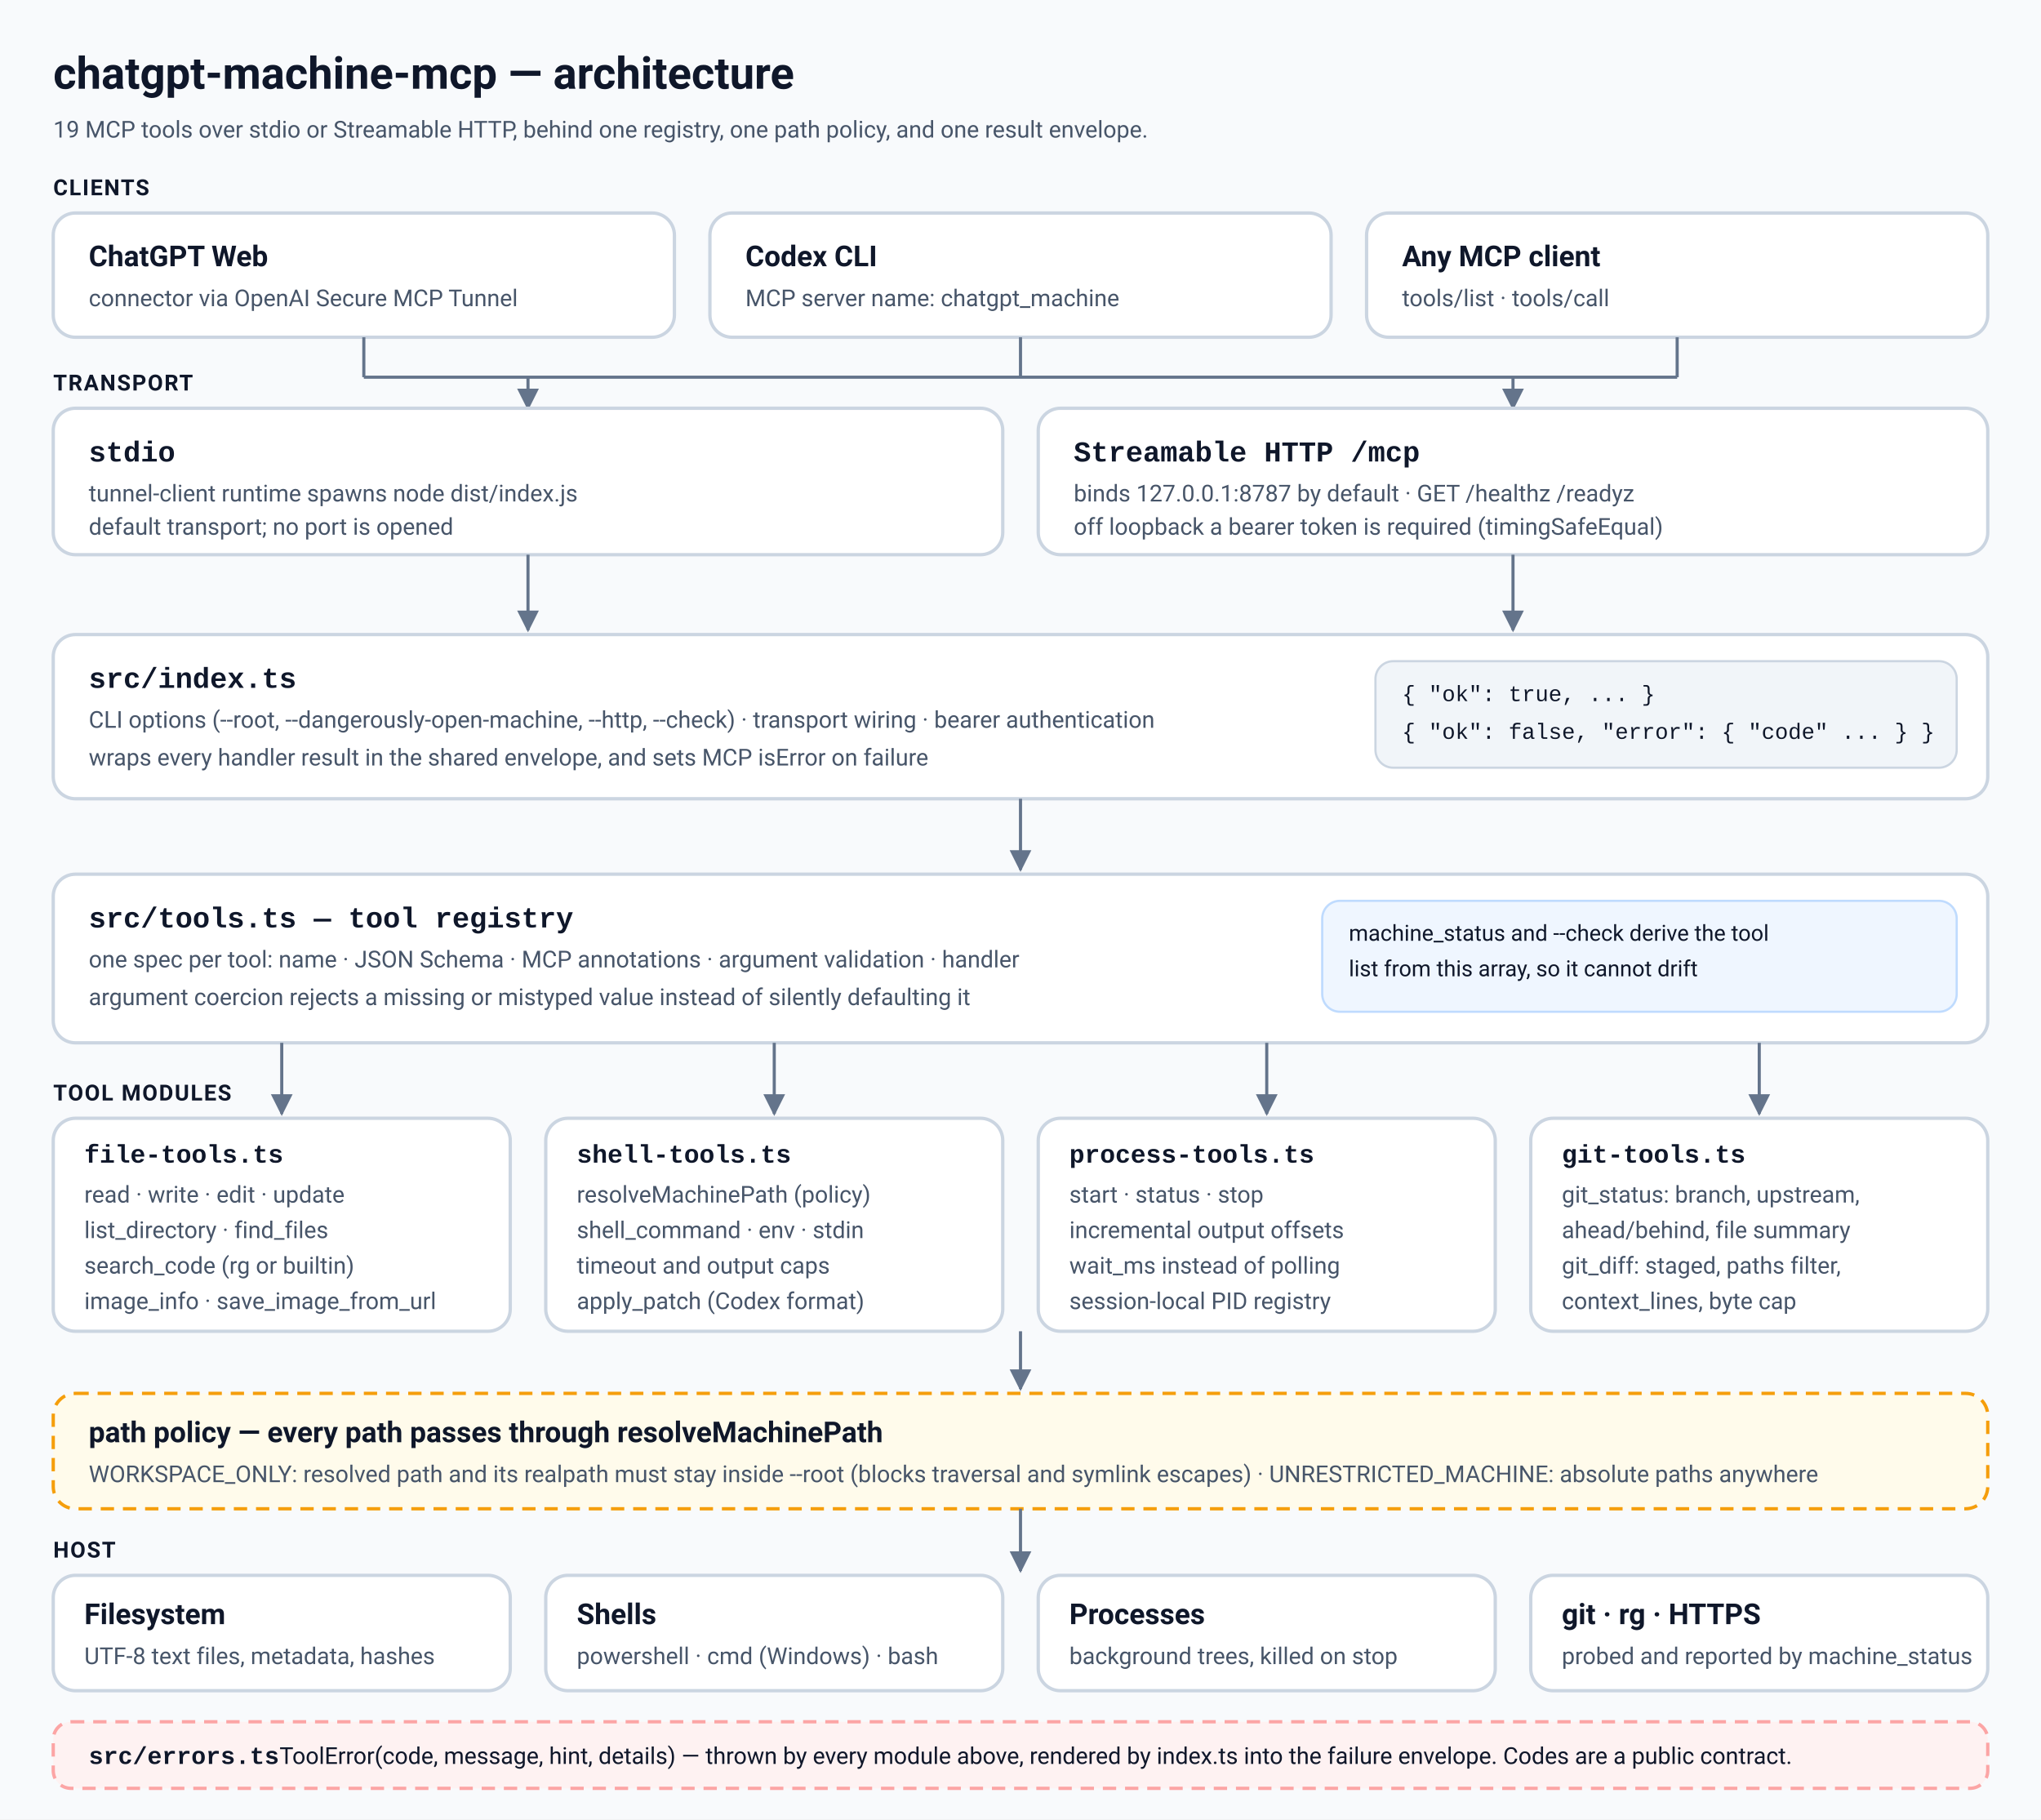
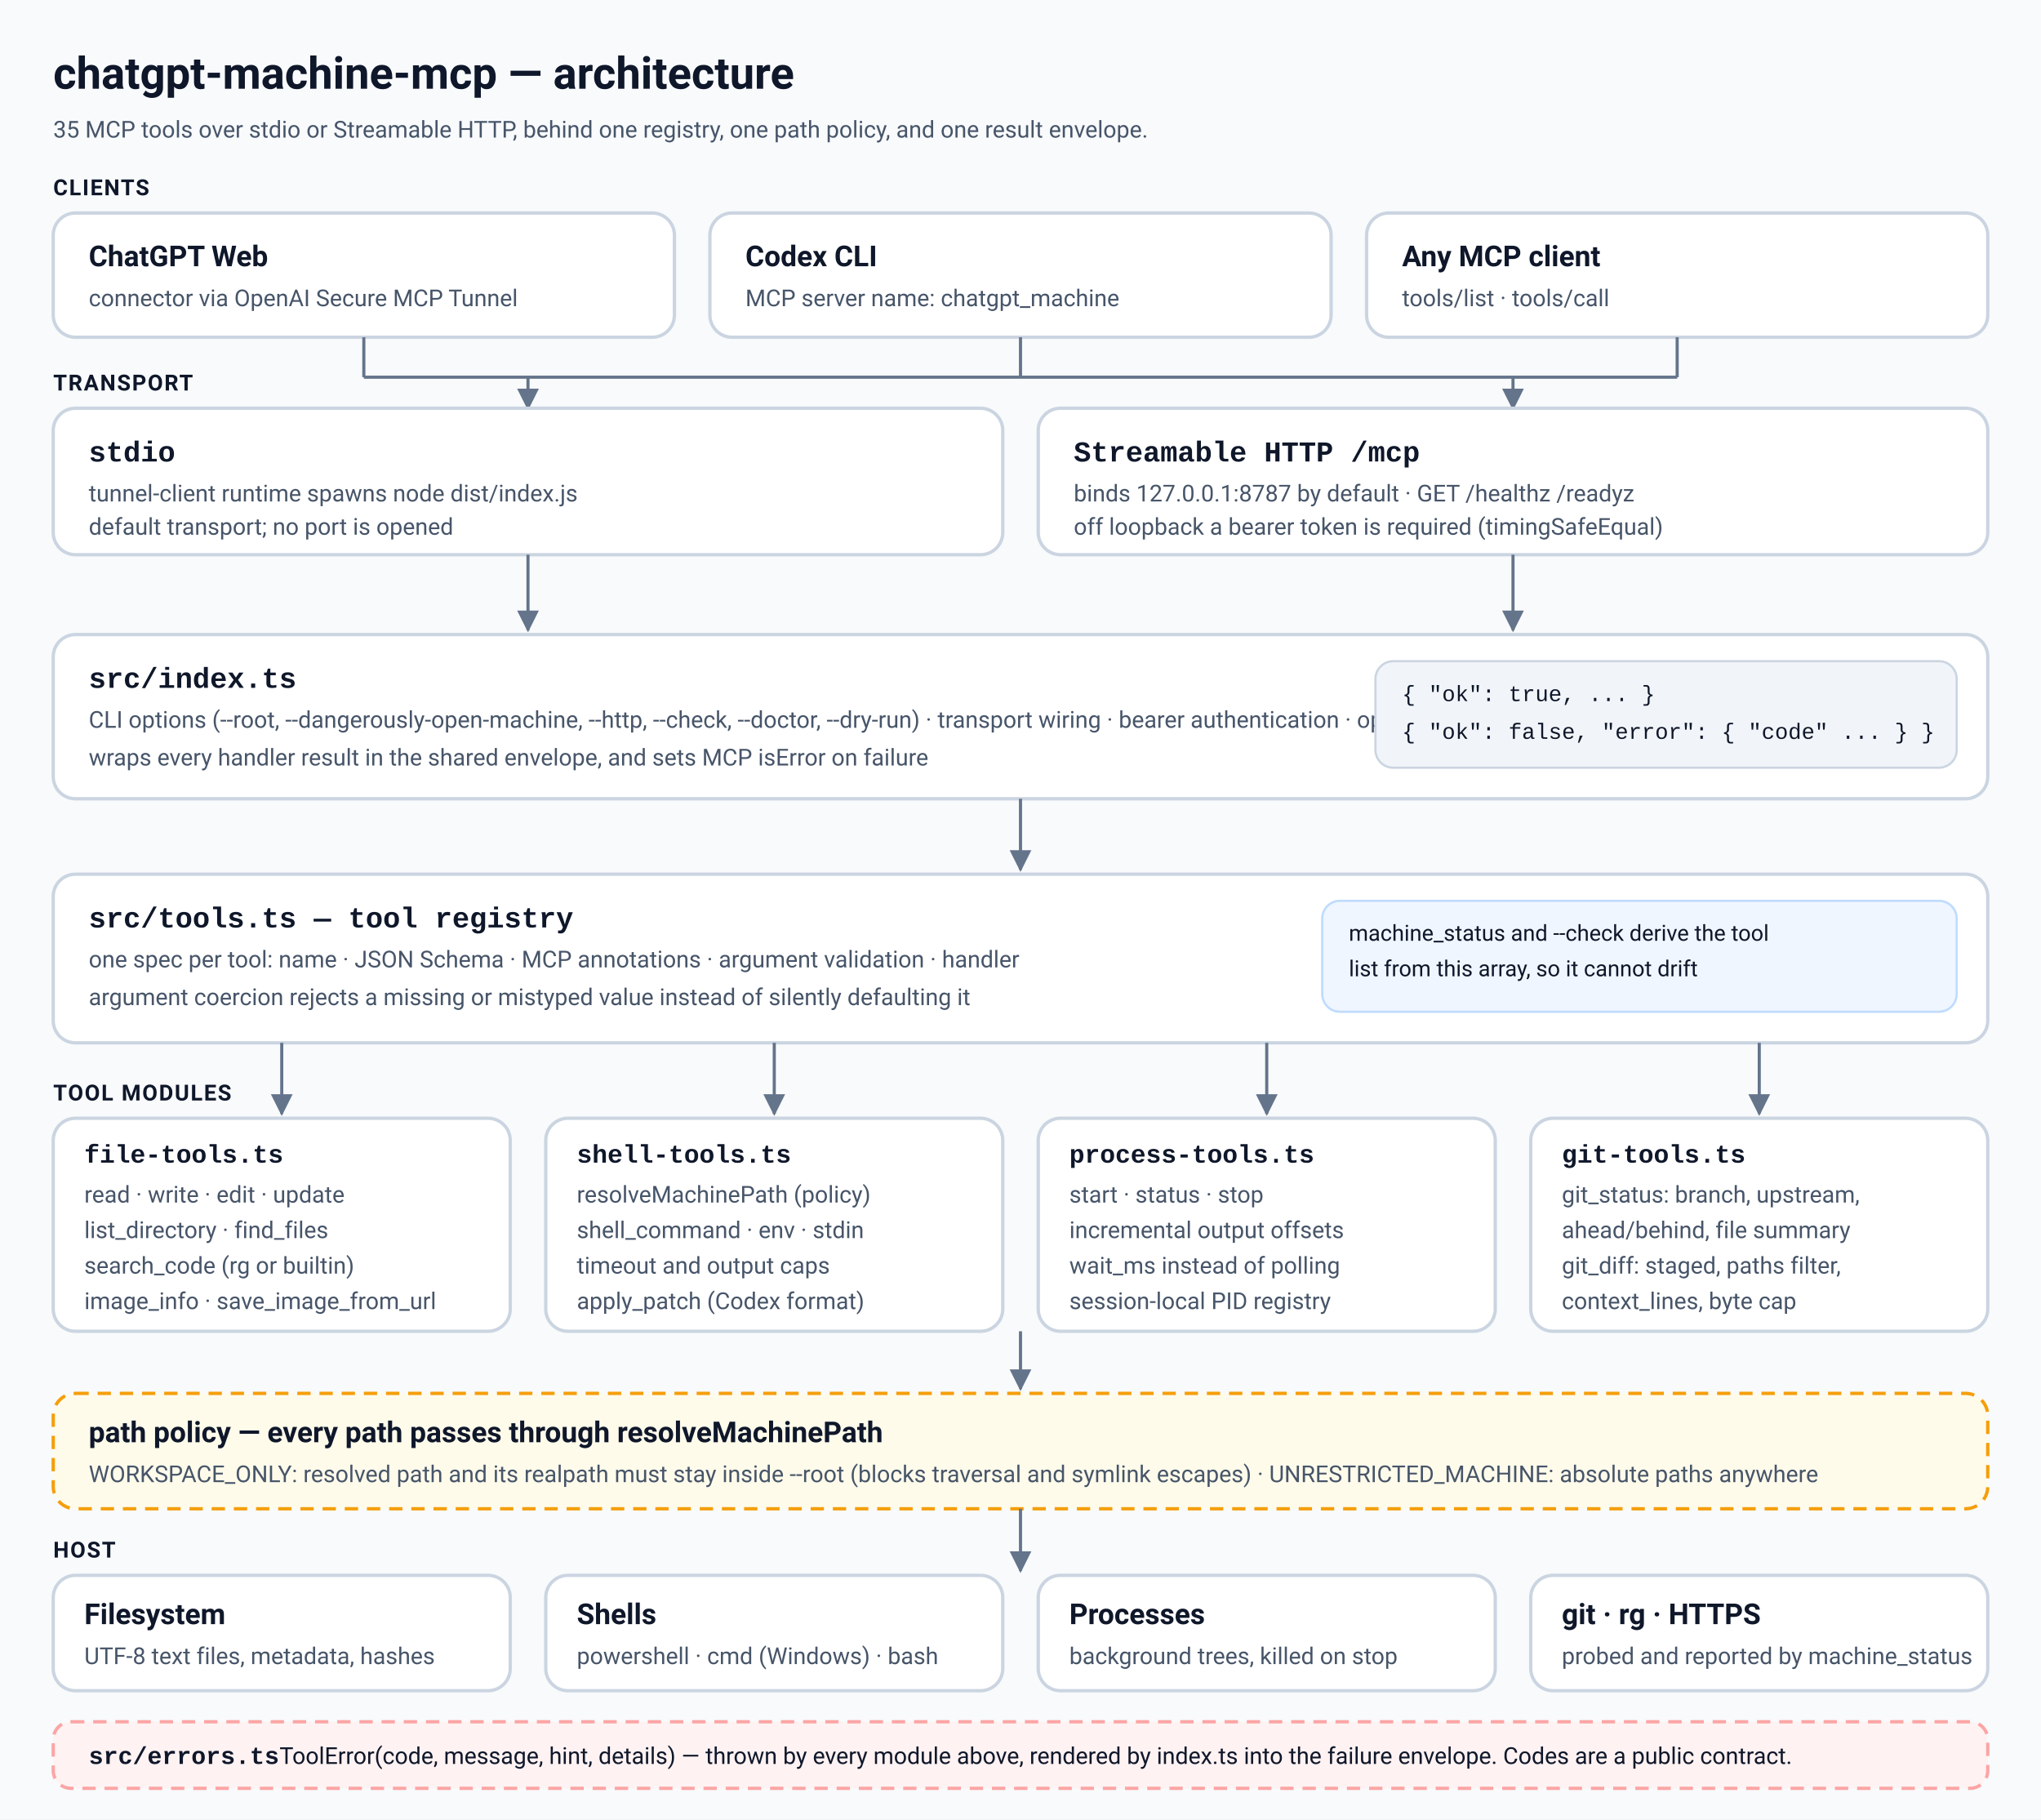
<svg xmlns="http://www.w3.org/2000/svg" viewBox="0 0 920 820" width="920" height="820" role="img" aria-label="chatgpt-machine-mcp architecture: MCP clients reach the server over stdio or Streamable HTTP, index.ts wraps every result in a shared envelope, tools.ts holds the tool registry, four tool modules run behind a single path policy, and errors.ts supplies the shared error codes.">
  <defs>
    <marker id="arrow" viewBox="0 0 10 10" refX="9" refY="5" markerWidth="7" markerHeight="7" orient="auto-start-reverse">
      <path d="M 0 0 L 10 5 L 0 10 z" fill="#64748b" />
    </marker>
    <style>
      .bg   { fill: #f8fafc; }
      .box  { fill: #ffffff; stroke: #cbd5e1; stroke-width: 1.5; }
      .t    { font-family: ui-sans-serif, -apple-system, "Segoe UI", Roboto, Helvetica, Arial, sans-serif; fill: #0f172a; }
      .mono { font-family: ui-monospace, SFMono-Regular, Consolas, "Liberation Mono", monospace; fill: #0f172a; }
      .h    { font-size: 13px; font-weight: 600; }
      .s    { font-size: 10.5px; fill: #475569; }
      .tag  { font-size: 10px; font-weight: 600; letter-spacing: .06em; }
      .line { stroke: #64748b; stroke-width: 1.4; marker-end: url(#arrow); }
    </style>
  </defs>
  <rect class="bg" x="0" y="0" width="920" height="820" />
  <text class="t" x="24" y="40" font-size="20" font-weight="700">chatgpt-machine-mcp — architecture</text>
-   <text class="t s" x="24" y="62">19 MCP tools over stdio or Streamable HTTP, behind one registry, one path policy, and one result envelope.</text>
+   <text class="t s" x="24" y="62">35 MCP tools over stdio or Streamable HTTP, behind one registry, one path policy, and one result envelope.</text>
  <text class="t tag" x="24" y="88" fill="#475569">CLIENTS</text>
  <g>
    <rect class="box" x="24" y="96" width="280" height="56" rx="10" />
    <text class="t h" x="40" y="120">ChatGPT Web</text>
    <text class="t s" x="40" y="138">connector via OpenAI Secure MCP Tunnel</text>
    <rect class="box" x="320" y="96" width="280" height="56" rx="10" />
    <text class="t h" x="336" y="120">Codex CLI</text>
    <text class="t s" x="336" y="138">MCP server name: chatgpt_machine</text>
    <rect class="box" x="616" y="96" width="280" height="56" rx="10" />
    <text class="t h" x="632" y="120">Any MCP client</text>
    <text class="t s" x="632" y="138">tools/list · tools/call</text>
  </g>
  <path d="M 164 152 L 164 170 M 460 152 L 460 170 M 756 152 L 756 170 M 164 170 L 756 170" fill="none" stroke="#64748b" stroke-width="1.4" />
  <line class="line" x1="238" y1="170" x2="238" y2="184" />
  <line class="line" x1="682" y1="170" x2="682" y2="184" />
  <text class="t tag" x="24" y="176" fill="#475569">TRANSPORT</text>
  <g>
    <rect class="box" x="24" y="184" width="428" height="66" rx="10" stroke="#94a3b8" />
    <text class="mono h" x="40" y="208">stdio</text>
    <text class="t s" x="40" y="226">tunnel-client runtime spawns node dist/index.js</text>
    <text class="t s" x="40" y="241">default transport; no port is opened</text>
    <rect class="box" x="468" y="184" width="428" height="66" rx="10" stroke="#94a3b8" />
    <text class="mono h" x="484" y="208">Streamable HTTP  /mcp</text>
    <text class="t s" x="484" y="226">binds 127.0.0.1:8787 by default · GET /healthz /readyz</text>
    <text class="t s" x="484" y="241">off loopback a bearer token is required (timingSafeEqual)</text>
  </g>
  <line class="line" x1="238" y1="250" x2="238" y2="284" />
  <line class="line" x1="682" y1="250" x2="682" y2="284" />
  <g>
    <rect class="box" x="24" y="286" width="872" height="74" rx="10" />
    <text class="mono h" x="40" y="310">src/index.ts</text>
-     <text class="t s" x="40" y="328">CLI options (--root, --dangerously-open-machine, --http, --check) · transport wiring · bearer authentication</text>
+     <text class="t s" x="40" y="328">CLI options (--root, --dangerously-open-machine, --http, --check, --doctor, --dry-run) · transport wiring · bearer authentication · operator CLI src/cli.ts (chatgpt-local) wraps tunnel scripts</text>
    <text class="t s" x="40" y="345">wraps every handler result in the shared envelope, and sets MCP isError on failure</text>
    <rect x="620" y="298" width="262" height="48" rx="8" fill="#f1f5f9" stroke="#cbd5e1" />
    <text class="mono" x="632" y="316" font-size="10" fill="#0f172a">{ "ok": true, ... }</text>
    <text class="mono" x="632" y="333" font-size="10" fill="#b91c1c">{ "ok": false, "error": { "code" ... } }</text>
  </g>
  <line class="line" x1="460" y1="360" x2="460" y2="392" />
  <g>
    <rect class="box" x="24" y="394" width="872" height="76" rx="10" stroke="#2563eb" stroke-width="2" />
    <text class="mono h" x="40" y="418" fill="#1d4ed8">src/tools.ts — tool registry</text>
    <text class="t s" x="40" y="436">one spec per tool: name · JSON Schema · MCP annotations · argument validation · handler</text>
    <text class="t s" x="40" y="453">argument coercion rejects a missing or mistyped value instead of silently defaulting it</text>
    <rect x="596" y="406" width="286" height="50" rx="8" fill="#eff6ff" stroke="#bfdbfe" />
    <text class="t" x="608" y="424" font-size="10" fill="#1e40af">machine_status and --check derive the tool</text>
    <text class="t" x="608" y="440" font-size="10" fill="#1e40af">list from this array, so it cannot drift</text>
  </g>
  <line class="line" x1="127" y1="470" x2="127" y2="502" />
  <line class="line" x1="349" y1="470" x2="349" y2="502" />
  <line class="line" x1="571" y1="470" x2="571" y2="502" />
  <line class="line" x1="793" y1="470" x2="793" y2="502" />
  <text class="t tag" x="24" y="496" fill="#475569">TOOL MODULES</text>
  <g>
    <rect class="box" x="24" y="504" width="206" height="96" rx="10" />
    <text class="mono" x="38" y="524" font-size="11.5" font-weight="600">file-tools.ts</text>
    <text class="t s" x="38" y="542">read · write · edit · update</text>
    <text class="t s" x="38" y="558">list_directory · find_files</text>
    <text class="t s" x="38" y="574">search_code (rg or builtin)</text>
    <text class="t s" x="38" y="590">image_info · save_image_from_url</text>
    <rect class="box" x="246" y="504" width="206" height="96" rx="10" />
    <text class="mono" x="260" y="524" font-size="11.5" font-weight="600">shell-tools.ts</text>
    <text class="t s" x="260" y="542">resolveMachinePath (policy)</text>
    <text class="t s" x="260" y="558">shell_command · env · stdin</text>
    <text class="t s" x="260" y="574">timeout and output caps</text>
    <text class="t s" x="260" y="590">apply_patch (Codex format)</text>
    <rect class="box" x="468" y="504" width="206" height="96" rx="10" />
    <text class="mono" x="482" y="524" font-size="11.5" font-weight="600">process-tools.ts</text>
    <text class="t s" x="482" y="542">start · status · stop</text>
    <text class="t s" x="482" y="558">incremental output offsets</text>
    <text class="t s" x="482" y="574">wait_ms instead of polling</text>
    <text class="t s" x="482" y="590">session-local PID registry</text>
    <rect class="box" x="690" y="504" width="206" height="96" rx="10" />
    <text class="mono" x="704" y="524" font-size="11.5" font-weight="600">git-tools.ts</text>
    <text class="t s" x="704" y="542">git_status: branch, upstream,</text>
    <text class="t s" x="704" y="558">ahead/behind, file summary</text>
    <text class="t s" x="704" y="574">git_diff: staged, paths filter,</text>
    <text class="t s" x="704" y="590">context_lines, byte cap</text>
  </g>
  <line class="line" x1="460" y1="600" x2="460" y2="626" />
  <g>
    <rect x="24" y="628" width="872" height="52" rx="10" fill="#fffbeb" stroke="#f59e0b" stroke-width="1.5" stroke-dasharray="6 4" />
    <text class="t h" x="40" y="650" fill="#92400e">path policy — every path passes through resolveMachinePath</text>
    <text class="t s" x="40" y="668" fill="#92400e">WORKSPACE_ONLY: resolved path and its realpath must stay inside --root (blocks traversal and symlink escapes) · UNRESTRICTED_MACHINE: absolute paths anywhere</text>
  </g>
  <line class="line" x1="460" y1="680" x2="460" y2="708" />
  <text class="t tag" x="24" y="702" fill="#475569">HOST</text>
  <g>
    <rect class="box" x="24" y="710" width="206" height="52" rx="10" stroke="#a78bfa" />
    <text class="t h" x="38" y="732" fill="#5b21b6">Filesystem</text>
    <text class="t s" x="38" y="750">UTF-8 text files, metadata, hashes</text>
    <rect class="box" x="246" y="710" width="206" height="52" rx="10" stroke="#a78bfa" />
    <text class="t h" x="260" y="732" fill="#5b21b6">Shells</text>
    <text class="t s" x="260" y="750">powershell · cmd (Windows) · bash</text>
    <rect class="box" x="468" y="710" width="206" height="52" rx="10" stroke="#a78bfa" />
    <text class="t h" x="482" y="732" fill="#5b21b6">Processes</text>
    <text class="t s" x="482" y="750">background trees, killed on stop</text>
    <rect class="box" x="690" y="710" width="206" height="52" rx="10" stroke="#a78bfa" />
    <text class="t h" x="704" y="732" fill="#5b21b6">git · rg · HTTPS</text>
    <text class="t s" x="704" y="750">probed and reported by machine_status</text>
  </g>
  <g>
    <rect x="24" y="776" width="872" height="30" rx="8" fill="#fef2f2" stroke="#fca5a5" stroke-width="1.5" stroke-dasharray="6 4" />
    <text class="mono" x="40" y="795" font-size="11" font-weight="600" fill="#b91c1c">src/errors.ts</text>
    <text class="t" x="126" y="795" font-size="10.5" fill="#7f1d1d">ToolError(code, message, hint, details) — thrown by every module above, rendered by index.ts into the failure envelope. Codes are a public contract.</text>
  </g>
</svg>
